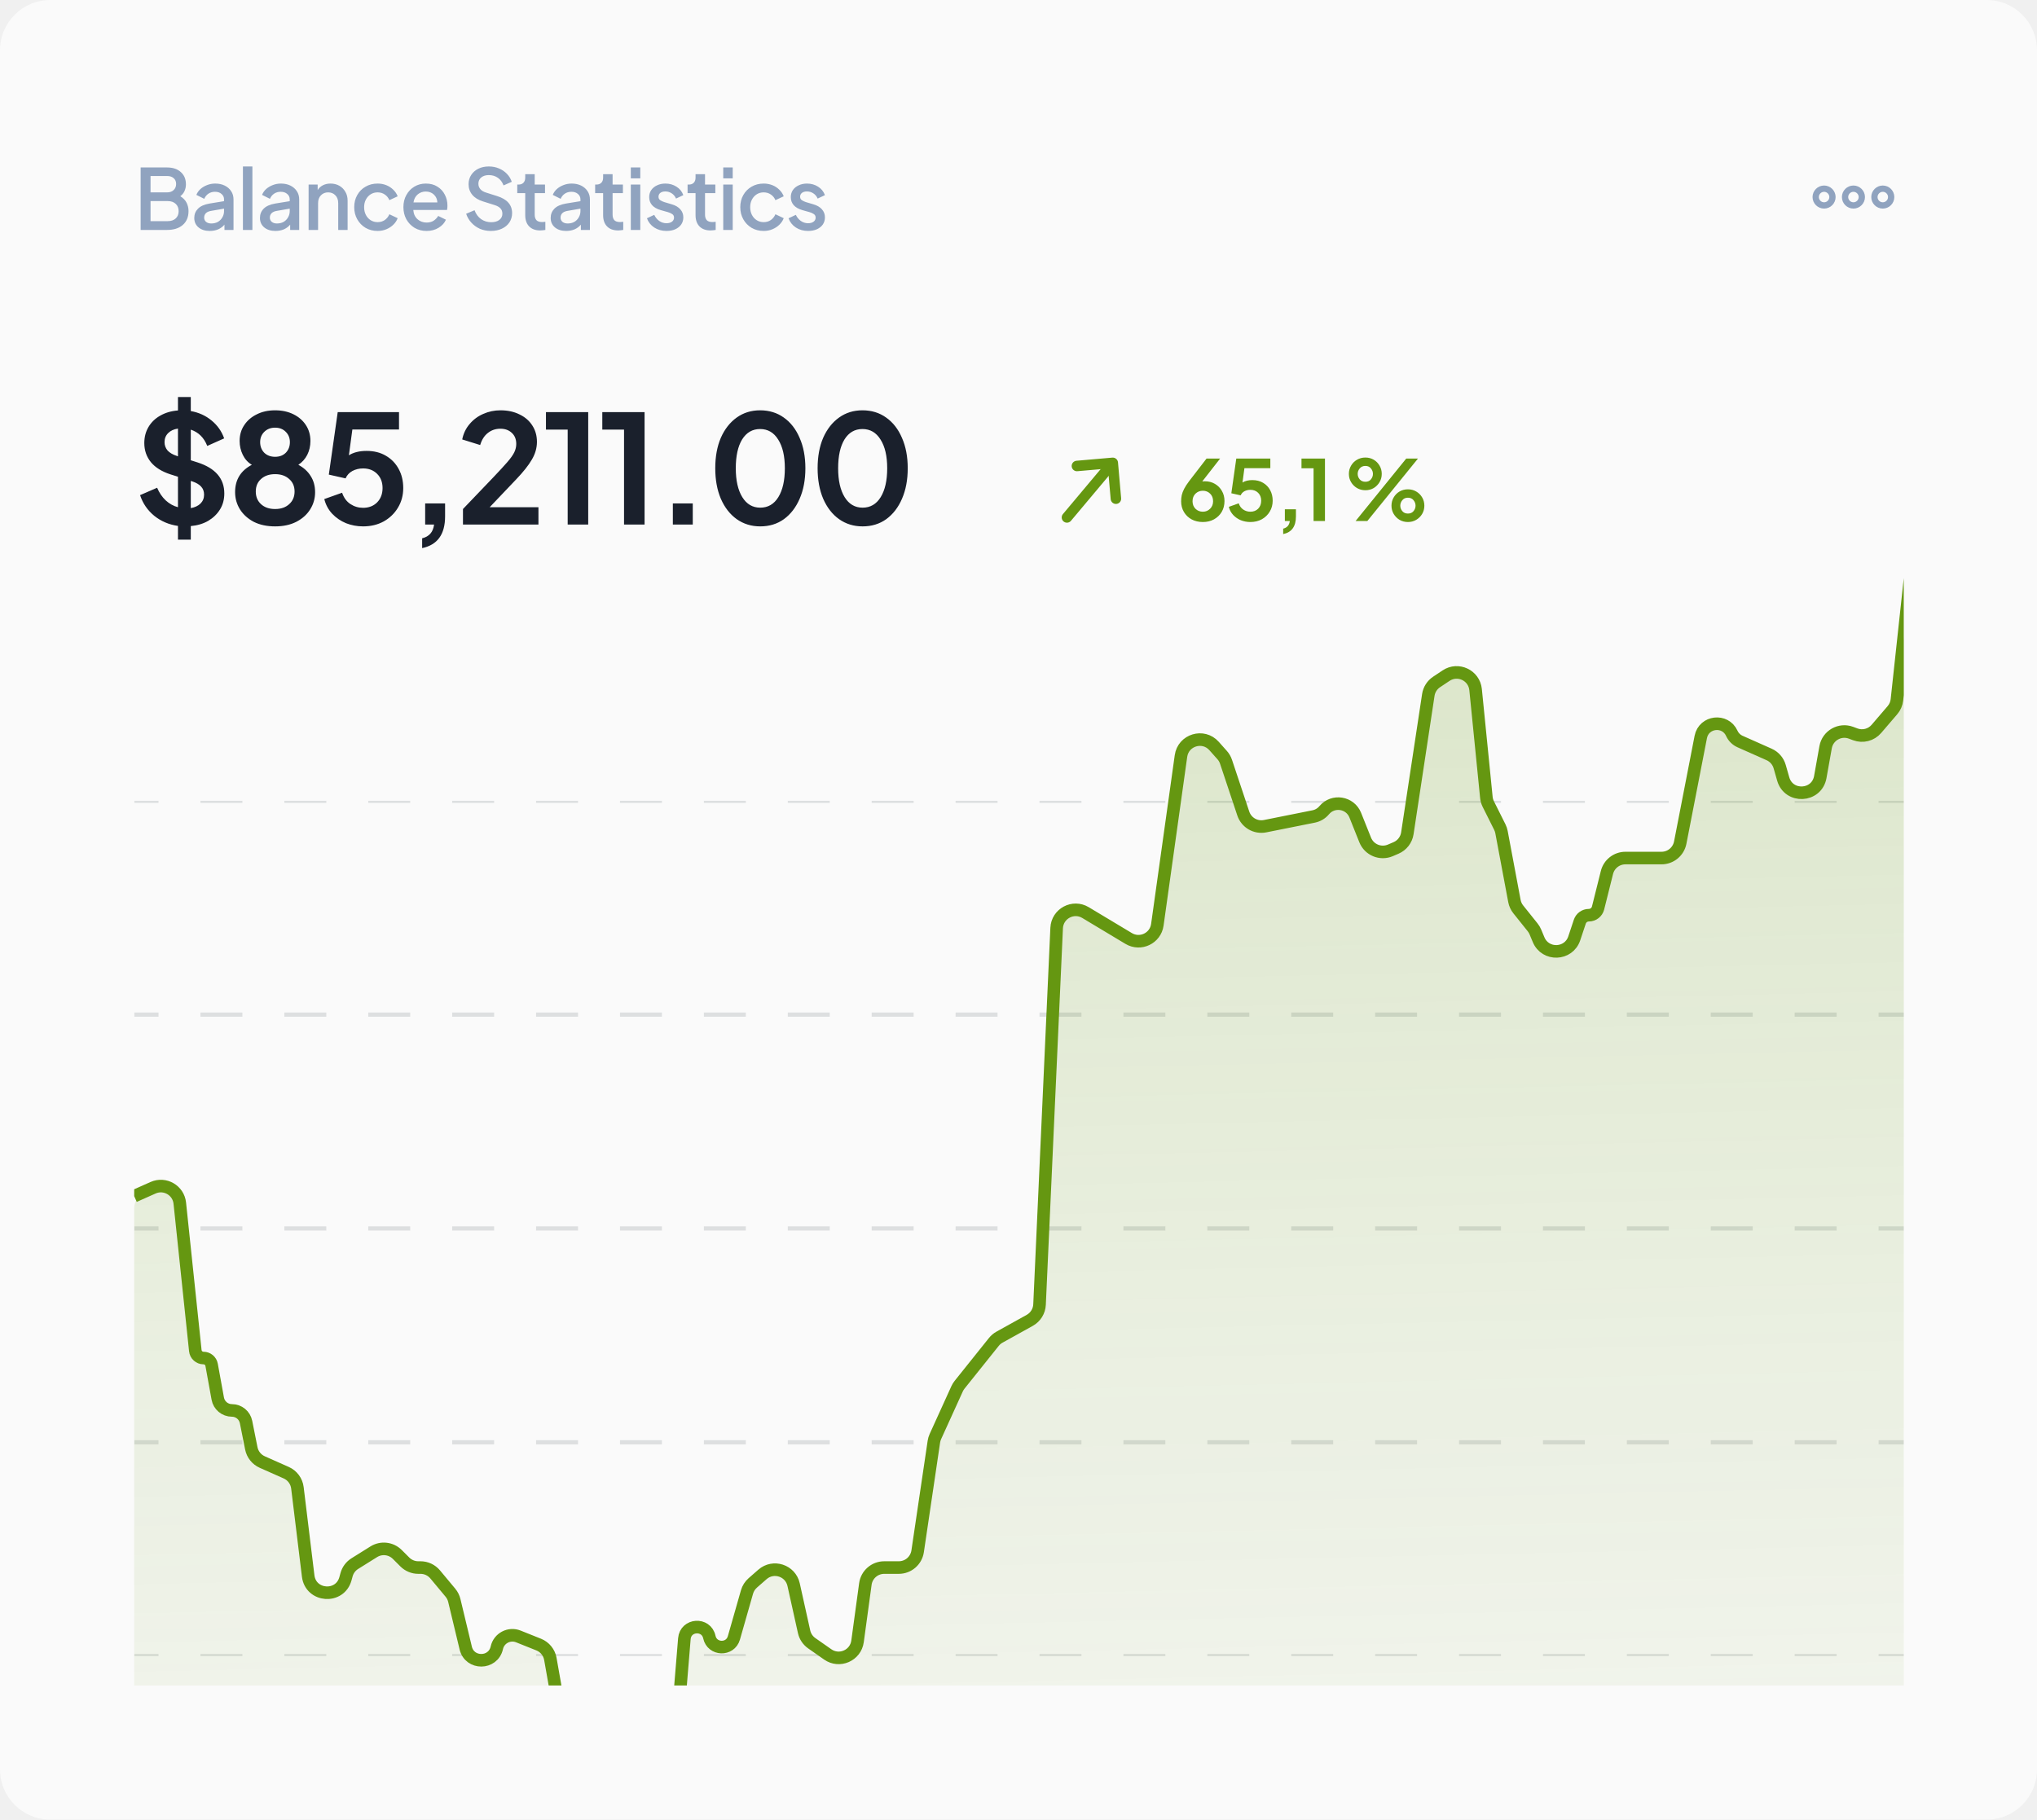
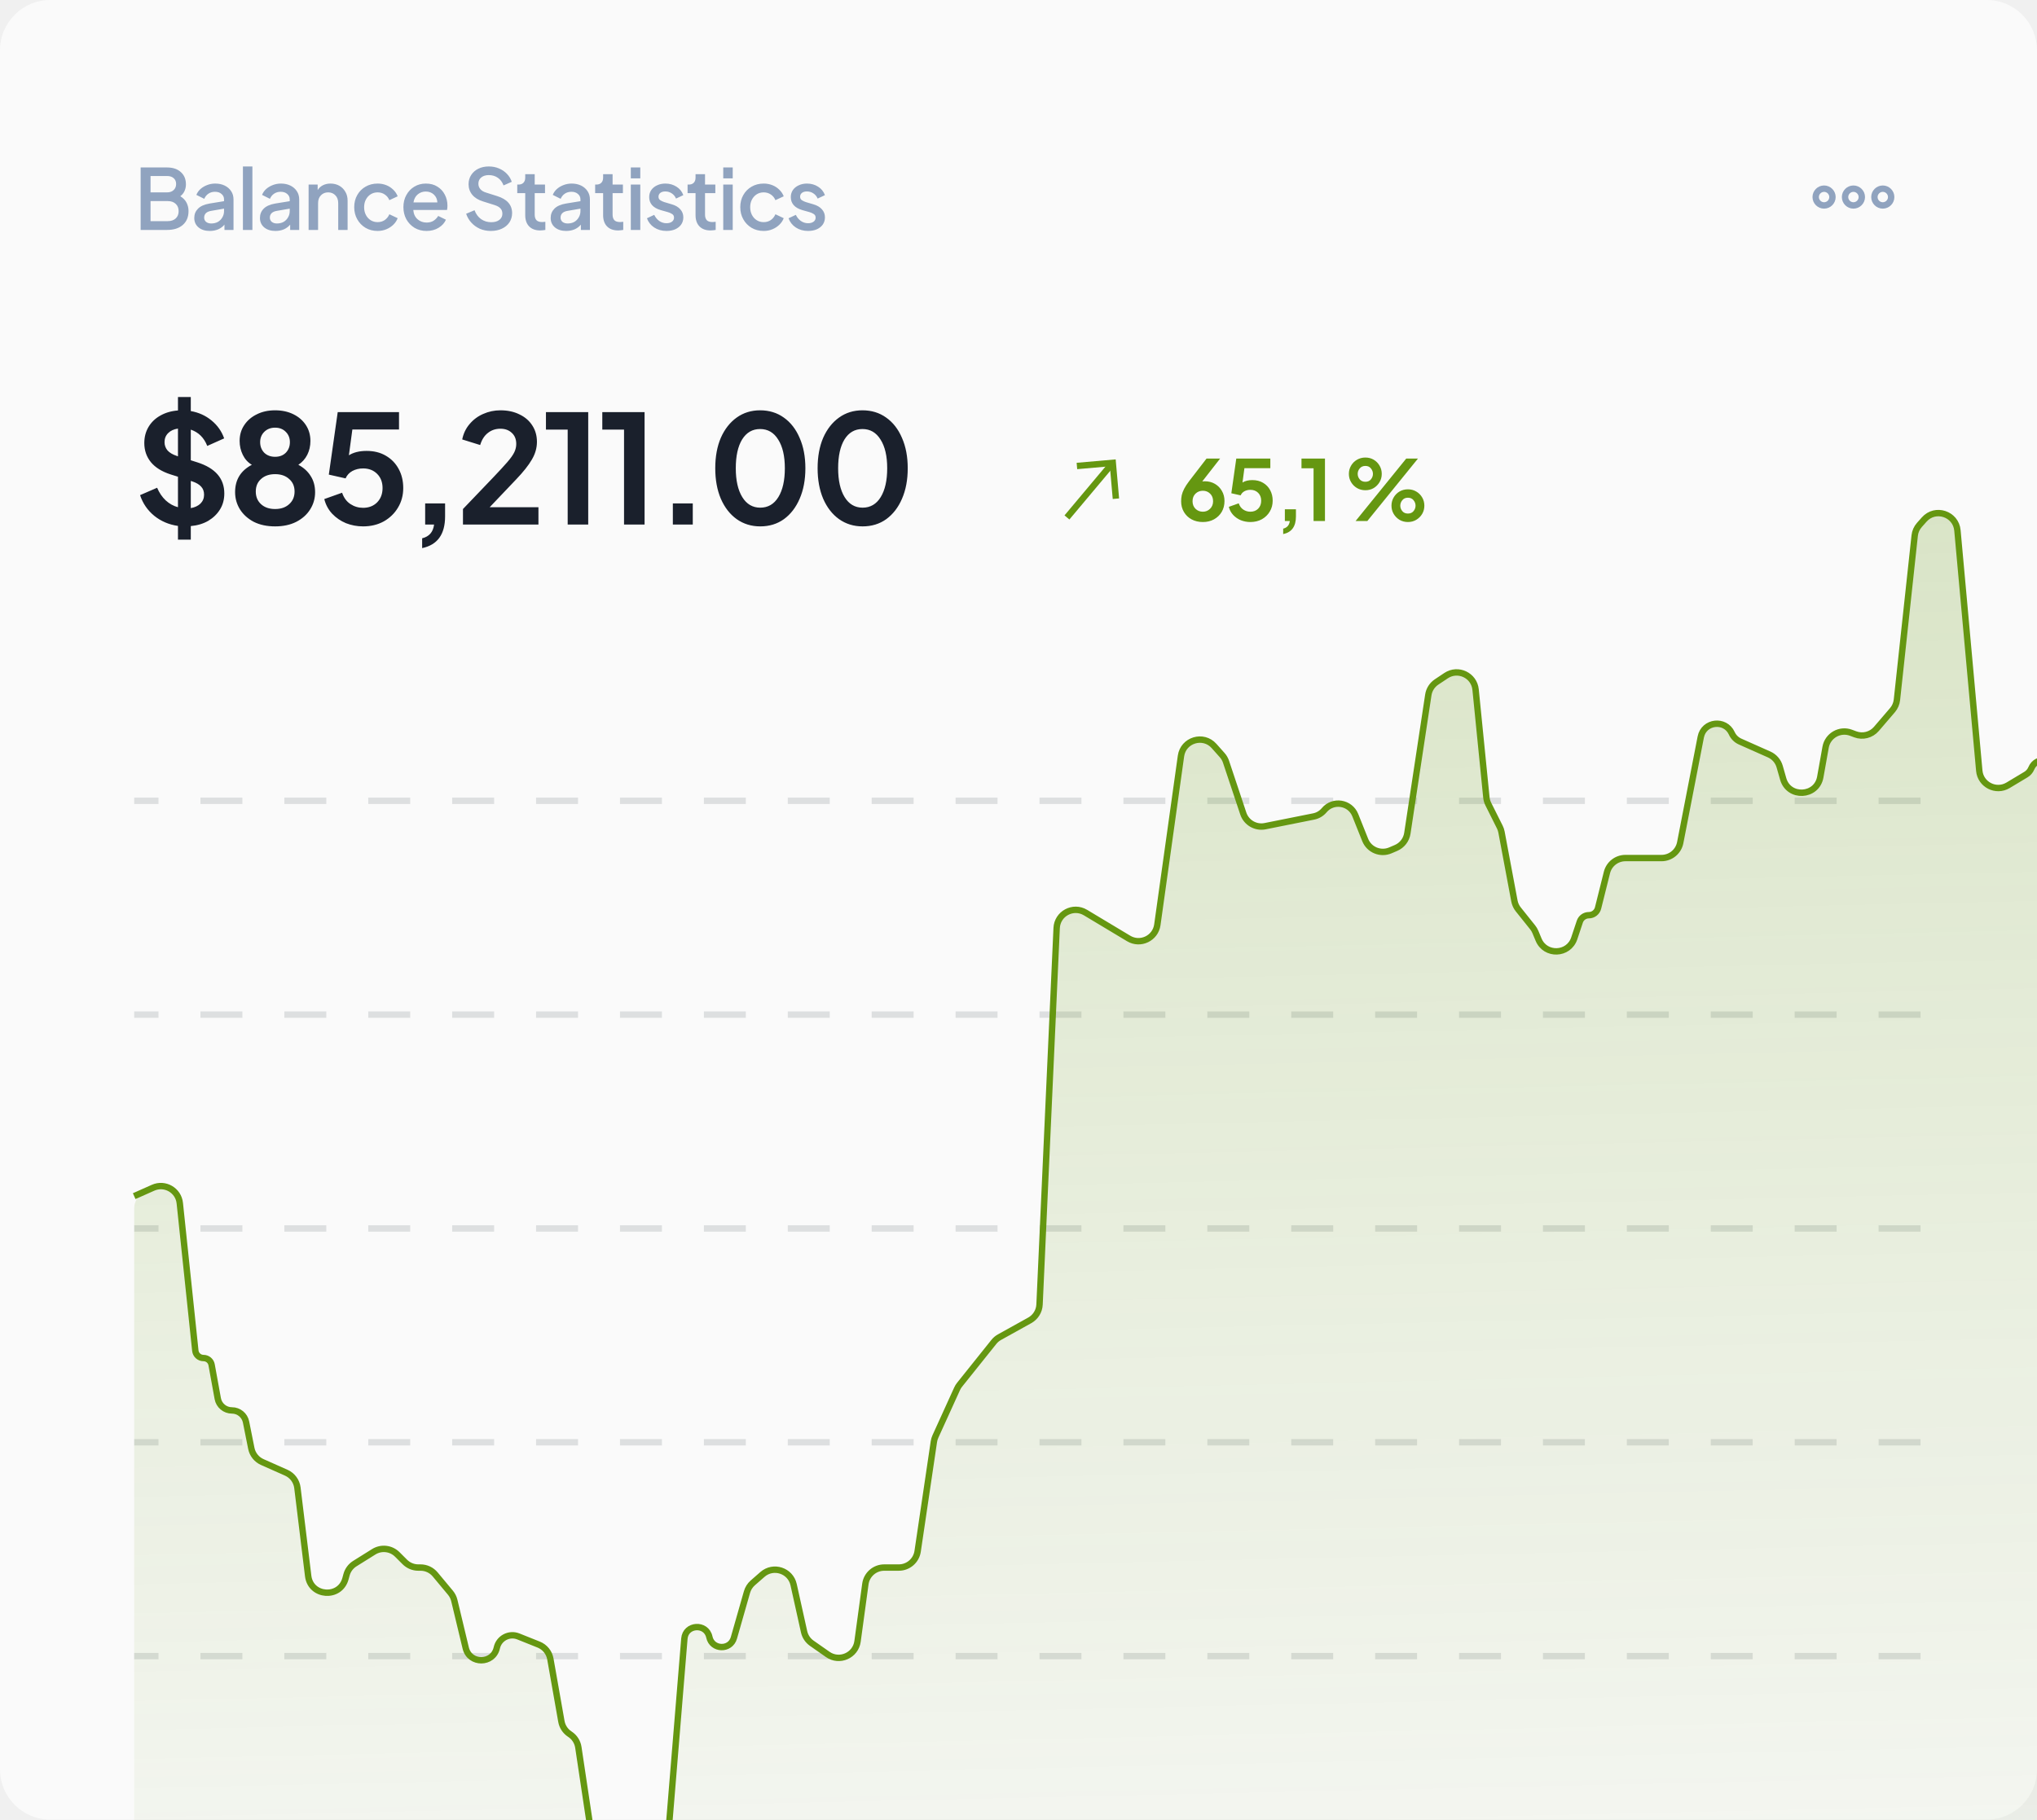
<svg xmlns="http://www.w3.org/2000/svg" width="319" height="285" viewBox="0 0 319 285" fill="none">
  <rect width="319" height="285" rx="7.88" fill="#FAFAFA" />
-   <g opacity="0.4" clip-path="url(#clip0_138_6116)">
-     <path d="M300.76 125.426H21.014" stroke="#B2B6B8" stroke-width="0.657" stroke-dasharray="6.57 6.57" />
-     <path d="M300.76 158.917H21.014" stroke="#B2B6B8" stroke-width="0.657" stroke-dasharray="6.57 6.57" />
-     <path d="M300.76 192.408H21.014" stroke="#B2B6B8" stroke-width="0.657" stroke-dasharray="6.57 6.57" />
-     <path d="M300.76 225.898H21.014" stroke="#B2B6B8" stroke-width="0.657" stroke-dasharray="6.57 6.57" />
-     <path d="M300.76 259.39H21.014" stroke="#B2B6B8" stroke-width="0.657" stroke-dasharray="6.57 6.57" />
+   <g opacity="0.4" clipPath="url(#clip0_138_6116)">
+     <path d="M300.76 125.426H21.014" stroke="#B2B6B8" strokeWidth="0.657" stroke-dasharray="6.57 6.57" />
+     <path d="M300.76 158.917H21.014" stroke="#B2B6B8" strokeWidth="0.657" stroke-dasharray="6.57 6.57" />
+     <path d="M300.76 192.408H21.014" stroke="#B2B6B8" strokeWidth="0.657" stroke-dasharray="6.57 6.57" />
+     <path d="M300.76 225.898H21.014" stroke="#B2B6B8" strokeWidth="0.657" stroke-dasharray="6.57 6.57" />
+     <path d="M300.76 259.39H21.014" stroke="#B2B6B8" strokeWidth="0.657" stroke-dasharray="6.57 6.57" />
  </g>
  <path d="M27.87 84.525H29.879V82.397C30.919 82.303 31.833 82.027 32.621 81.57C33.409 81.097 34.024 80.498 34.465 79.773C34.907 79.049 35.127 78.221 35.127 77.291C35.127 74.943 33.725 73.32 30.919 72.421L29.879 72.09V67.291C31.093 67.701 31.952 68.552 32.456 69.844L35.104 68.662C34.71 67.543 34.048 66.606 33.118 65.849C32.204 65.093 31.124 64.604 29.879 64.383V62.185H27.87V64.289C26.829 64.368 25.907 64.636 25.104 65.093C24.316 65.534 23.701 66.125 23.26 66.866C22.819 67.606 22.598 68.45 22.598 69.395C22.598 70.546 22.945 71.546 23.638 72.398C24.331 73.233 25.364 73.871 26.735 74.312L27.87 74.667V79.442C27.16 79.253 26.522 78.899 25.955 78.379C25.387 77.843 24.938 77.181 24.607 76.393L21.936 77.551C22.361 78.844 23.102 79.923 24.158 80.79C25.214 81.641 26.451 82.169 27.87 82.374V84.525ZM27.681 71.405C27.05 71.2 26.569 70.916 26.238 70.554C25.923 70.175 25.766 69.742 25.766 69.253C25.766 68.686 25.955 68.213 26.333 67.835C26.711 67.457 27.224 67.22 27.87 67.126V71.476L27.681 71.405ZM30.116 75.4C30.73 75.605 31.187 75.873 31.487 76.204C31.802 76.535 31.959 76.96 31.959 77.48C31.959 78.032 31.77 78.497 31.392 78.875C31.014 79.238 30.509 79.474 29.879 79.584V75.329L30.116 75.4ZM43.081 82.445C44.358 82.445 45.461 82.208 46.391 81.736C47.337 81.247 48.062 80.601 48.566 79.797C49.086 78.978 49.346 78.079 49.346 77.102C49.346 76.125 49.118 75.282 48.661 74.573C48.219 73.847 47.573 73.257 46.722 72.799C47.321 72.406 47.786 71.885 48.117 71.239C48.448 70.577 48.613 69.852 48.613 69.064C48.613 68.134 48.377 67.307 47.904 66.582C47.431 65.857 46.777 65.29 45.942 64.88C45.107 64.47 44.153 64.265 43.081 64.265C41.994 64.265 41.033 64.478 40.197 64.903C39.362 65.313 38.708 65.881 38.235 66.606C37.762 67.315 37.526 68.134 37.526 69.064C37.526 69.837 37.691 70.561 38.022 71.239C38.353 71.917 38.826 72.437 39.441 72.799C37.691 73.714 36.817 75.14 36.817 77.078C36.817 78.056 37.069 78.954 37.573 79.773C38.093 80.593 38.818 81.247 39.748 81.736C40.694 82.208 41.805 82.445 43.081 82.445ZM43.081 71.546C42.388 71.546 41.821 71.334 41.379 70.908C40.954 70.467 40.741 69.915 40.741 69.253C40.741 68.607 40.954 68.071 41.379 67.646C41.821 67.204 42.388 66.984 43.081 66.984C43.775 66.984 44.334 67.204 44.76 67.646C45.185 68.071 45.398 68.607 45.398 69.253C45.398 69.915 45.185 70.467 44.76 70.908C44.334 71.334 43.775 71.546 43.081 71.546ZM43.081 79.726C42.167 79.726 41.434 79.474 40.883 78.97C40.331 78.465 40.056 77.803 40.056 76.984C40.056 76.164 40.331 75.51 40.883 75.022C41.434 74.517 42.167 74.265 43.081 74.265C43.996 74.265 44.728 74.517 45.28 75.022C45.847 75.51 46.131 76.164 46.131 76.984C46.131 77.803 45.847 78.465 45.28 78.97C44.728 79.474 43.996 79.726 43.081 79.726ZM56.86 82.445C58.074 82.445 59.153 82.185 60.099 81.665C61.044 81.129 61.785 80.412 62.321 79.513C62.873 78.599 63.148 77.575 63.148 76.44C63.148 75.321 62.912 74.328 62.439 73.461C61.966 72.579 61.297 71.885 60.43 71.381C59.579 70.877 58.57 70.624 57.404 70.624C56.285 70.624 55.363 70.853 54.638 71.31L55.181 67.268H62.486V64.549H52.888L51.494 74.336L54.118 74.927C54.338 74.423 54.693 74.037 55.181 73.769C55.686 73.501 56.245 73.367 56.86 73.367C57.758 73.367 58.491 73.65 59.059 74.218C59.626 74.785 59.91 75.526 59.91 76.44C59.91 77.354 59.626 78.103 59.059 78.686C58.491 79.253 57.758 79.537 56.86 79.537C56.135 79.537 55.473 79.34 54.874 78.946C54.275 78.552 53.842 77.961 53.574 77.173L50.784 78.166C51.005 79.049 51.415 79.813 52.014 80.459C52.628 81.105 53.353 81.602 54.189 81.948C55.04 82.279 55.93 82.445 56.86 82.445ZM66.109 85.849C68.505 85.345 69.702 83.69 69.702 80.885V78.852H66.582V82.161H67.977C67.835 83.327 67.212 84.044 66.109 84.312V85.849ZM72.502 82.161H84.322V79.442H76.686L80.823 75.093C81.942 73.926 82.762 72.894 83.282 71.996C83.818 71.097 84.086 70.168 84.086 69.206C84.086 68.229 83.841 67.37 83.353 66.629C82.88 65.889 82.21 65.313 81.344 64.903C80.492 64.478 79.499 64.265 78.365 64.265C77.419 64.265 76.521 64.454 75.67 64.833C74.835 65.195 74.125 65.723 73.542 66.416C72.959 67.094 72.573 67.898 72.384 68.828L75.197 69.703C75.449 68.867 75.851 68.237 76.403 67.811C76.954 67.37 77.608 67.149 78.365 67.149C79.09 67.149 79.681 67.362 80.138 67.788C80.611 68.213 80.847 68.796 80.847 69.537C80.847 69.978 80.745 70.412 80.54 70.837C80.335 71.263 79.972 71.775 79.452 72.374C78.932 72.973 78.207 73.761 77.277 74.738L72.502 79.726V82.161ZM88.901 82.161H92.116V64.549H85.497V67.291H88.901V82.161ZM97.726 82.161H100.942V64.549H94.322V67.291H97.726V82.161ZM105.37 82.161H108.49V78.852H105.37V82.161ZM119.056 82.445C120.475 82.445 121.712 82.067 122.768 81.31C123.824 80.538 124.643 79.474 125.226 78.119C125.825 76.747 126.125 75.156 126.125 73.343C126.125 71.531 125.825 69.947 125.226 68.591C124.643 67.22 123.816 66.156 122.744 65.4C121.688 64.644 120.451 64.265 119.032 64.265C117.646 64.265 116.424 64.644 115.368 65.4C114.312 66.156 113.485 67.212 112.886 68.568C112.303 69.923 112.011 71.515 112.011 73.343C112.011 75.156 112.303 76.747 112.886 78.119C113.485 79.49 114.312 80.554 115.368 81.31C116.44 82.067 117.669 82.445 119.056 82.445ZM119.056 79.513C117.858 79.513 116.921 78.962 116.243 77.859C115.565 76.755 115.226 75.25 115.226 73.343C115.226 71.42 115.557 69.915 116.219 68.828C116.897 67.74 117.835 67.197 119.032 67.197C120.246 67.197 121.192 67.748 121.869 68.852C122.563 69.939 122.909 71.436 122.909 73.343C122.909 75.25 122.571 76.755 121.893 77.859C121.215 78.962 120.27 79.513 119.056 79.513ZM135.085 82.445C136.503 82.445 137.74 82.067 138.796 81.31C139.852 80.538 140.672 79.474 141.255 78.119C141.854 76.747 142.153 75.156 142.153 73.343C142.153 71.531 141.854 69.947 141.255 68.591C140.672 67.22 139.844 66.156 138.772 65.4C137.717 64.644 136.479 64.265 135.061 64.265C133.674 64.265 132.453 64.644 131.397 65.4C130.341 66.156 129.513 67.212 128.914 68.568C128.331 69.923 128.04 71.515 128.04 73.343C128.04 75.156 128.331 76.747 128.914 78.119C129.513 79.49 130.341 80.554 131.397 81.31C132.468 82.067 133.698 82.445 135.085 82.445ZM135.085 79.513C133.887 79.513 132.949 78.962 132.271 77.859C131.594 76.755 131.255 75.25 131.255 73.343C131.255 71.42 131.586 69.915 132.248 68.828C132.925 67.74 133.863 67.197 135.061 67.197C136.274 67.197 137.22 67.748 137.898 68.852C138.591 69.939 138.938 71.436 138.938 73.343C138.938 75.25 138.599 76.755 137.921 77.859C137.244 78.962 136.298 79.513 135.085 79.513Z" fill="#1A202C" />
-   <path d="M168.648 72.984L174.263 72.493L174.755 78.109" stroke="#659711" stroke-width="1.642" stroke-miterlimit="10" stroke-linecap="round" stroke-linejoin="round" />
-   <path d="M167.087 81.045L174.191 72.579" stroke="#659711" stroke-width="1.642" stroke-miterlimit="10" stroke-linecap="round" stroke-linejoin="round" />
+   <path d="M168.648 72.984L174.263 72.493L174.755 78.109" stroke="#659711" strokeWidth="1.642" strokeMiterlimit="10" strokeLinecap="round" strokeLinejoin="round" />
+   <path d="M167.087 81.045L174.191 72.579" stroke="#659711" strokeWidth="1.642" strokeMiterlimit="10" strokeLinecap="round" strokeLinejoin="round" />
  <path d="M188.371 81.762C189.028 81.762 189.61 81.622 190.118 81.342C190.634 81.053 191.037 80.663 191.326 80.173C191.615 79.674 191.759 79.109 191.759 78.479C191.759 77.883 191.624 77.354 191.352 76.889C191.09 76.425 190.726 76.058 190.262 75.786C189.798 75.515 189.268 75.379 188.673 75.379C188.533 75.379 188.402 75.388 188.279 75.405L191.076 71.82H188.949L186.217 75.366C185.884 75.804 185.626 76.202 185.442 76.561C185.258 76.92 185.131 77.257 185.061 77.573C185 77.888 184.969 78.203 184.969 78.518C184.969 79.14 185.114 79.696 185.403 80.186C185.692 80.676 186.09 81.062 186.598 81.342C187.114 81.622 187.705 81.762 188.371 81.762ZM188.371 80.147C187.916 80.147 187.53 79.993 187.215 79.687C186.909 79.38 186.755 78.987 186.755 78.505C186.755 78.015 186.909 77.621 187.215 77.323C187.53 77.016 187.916 76.863 188.371 76.863C188.826 76.863 189.207 77.016 189.514 77.323C189.82 77.621 189.973 78.015 189.973 78.505C189.973 78.987 189.816 79.38 189.5 79.687C189.194 79.993 188.817 80.147 188.371 80.147ZM195.812 81.762C196.486 81.762 197.086 81.618 197.611 81.329C198.137 81.031 198.548 80.633 198.846 80.133C199.152 79.626 199.305 79.057 199.305 78.426C199.305 77.805 199.174 77.253 198.911 76.771C198.649 76.281 198.277 75.896 197.795 75.616C197.322 75.335 196.762 75.195 196.114 75.195C195.492 75.195 194.98 75.322 194.577 75.576L194.879 73.33H198.938V71.82H193.605L192.831 77.257L194.288 77.586C194.411 77.305 194.608 77.091 194.879 76.942C195.16 76.793 195.47 76.719 195.812 76.719C196.311 76.719 196.718 76.876 197.033 77.192C197.349 77.507 197.506 77.918 197.506 78.426C197.506 78.934 197.349 79.35 197.033 79.674C196.718 79.989 196.311 80.147 195.812 80.147C195.409 80.147 195.041 80.037 194.709 79.818C194.376 79.599 194.135 79.271 193.986 78.833L192.437 79.385C192.559 79.875 192.787 80.3 193.12 80.659C193.461 81.018 193.864 81.294 194.328 81.486C194.801 81.67 195.295 81.762 195.812 81.762ZM200.95 83.653C202.281 83.373 202.947 82.454 202.947 80.895V79.766H201.213V81.605H201.988C201.909 82.252 201.563 82.651 200.95 82.8V83.653ZM205.708 81.605H207.494V71.82H203.817V73.343H205.708V81.605ZM213.825 76.784C214.307 76.784 214.74 76.671 215.126 76.443C215.511 76.207 215.817 75.896 216.045 75.51C216.273 75.125 216.386 74.696 216.386 74.223C216.386 73.751 216.273 73.322 216.045 72.936C215.817 72.542 215.511 72.231 215.126 72.004C214.74 71.776 214.307 71.662 213.825 71.662C213.344 71.662 212.906 71.776 212.512 72.004C212.118 72.231 211.807 72.542 211.58 72.936C211.352 73.322 211.238 73.751 211.238 74.223C211.238 74.696 211.352 75.125 211.58 75.51C211.807 75.896 212.118 76.207 212.512 76.443C212.906 76.671 213.344 76.784 213.825 76.784ZM212.289 81.605H214.128L222.06 71.82H220.222L212.289 81.605ZM213.825 75.458C213.449 75.458 213.151 75.331 212.932 75.077C212.722 74.823 212.617 74.539 212.617 74.223C212.617 73.908 212.722 73.624 212.932 73.37C213.151 73.107 213.449 72.976 213.825 72.976C214.202 72.976 214.491 73.107 214.692 73.37C214.902 73.624 215.007 73.908 215.007 74.223C215.007 74.539 214.902 74.823 214.692 75.077C214.491 75.331 214.202 75.458 213.825 75.458ZM220.484 81.762C220.966 81.762 221.399 81.648 221.784 81.421C222.178 81.184 222.489 80.873 222.717 80.488C222.945 80.103 223.058 79.674 223.058 79.201C223.058 78.728 222.945 78.299 222.717 77.914C222.489 77.52 222.178 77.209 221.784 76.981C221.399 76.754 220.966 76.64 220.484 76.64C220.003 76.64 219.565 76.754 219.171 76.981C218.786 77.209 218.479 77.52 218.251 77.914C218.024 78.299 217.91 78.728 217.91 79.201C217.91 79.674 218.024 80.103 218.251 80.488C218.479 80.873 218.786 81.184 219.171 81.421C219.565 81.648 220.003 81.762 220.484 81.762ZM220.484 80.436C220.108 80.436 219.814 80.309 219.604 80.055C219.394 79.801 219.289 79.516 219.289 79.201C219.289 78.886 219.394 78.601 219.604 78.347C219.814 78.085 220.108 77.953 220.484 77.953C220.861 77.953 221.154 78.085 221.364 78.347C221.574 78.601 221.679 78.886 221.679 79.201C221.679 79.516 221.574 79.801 221.364 80.055C221.154 80.309 220.861 80.436 220.484 80.436Z" fill="#659711" />
-   <path d="M285.657 29.55C284.934 29.55 284.343 30.141 284.343 30.864C284.343 31.586 284.934 32.177 285.657 32.177C286.379 32.177 286.97 31.586 286.97 30.864C286.97 30.141 286.379 29.55 285.657 29.55Z" stroke="#90A3BF" stroke-width="0.985" />
-   <path d="M294.85 29.55C294.128 29.55 293.537 30.141 293.537 30.864C293.537 31.586 294.128 32.177 294.85 32.177C295.573 32.177 296.164 31.586 296.164 30.864C296.164 30.141 295.573 29.55 294.85 29.55Z" stroke="#90A3BF" stroke-width="0.985" />
-   <path d="M290.254 29.55C289.531 29.55 288.94 30.141 288.94 30.864C288.94 31.586 289.531 32.177 290.254 32.177C290.976 32.177 291.567 31.586 291.567 30.864C291.567 30.141 290.976 29.55 290.254 29.55Z" stroke="#90A3BF" stroke-width="0.985" />
+   <path d="M285.657 29.55C284.934 29.55 284.343 30.141 284.343 30.864C284.343 31.586 284.934 32.177 285.657 32.177C286.379 32.177 286.97 31.586 286.97 30.864C286.97 30.141 286.379 29.55 285.657 29.55Z" stroke="#90A3BF" strokeWidth="0.985" />
+   <path d="M294.85 29.55C294.128 29.55 293.537 30.141 293.537 30.864C293.537 31.586 294.128 32.177 294.85 32.177C295.573 32.177 296.164 31.586 296.164 30.864C296.164 30.141 295.573 29.55 294.85 29.55Z" stroke="#90A3BF" strokeWidth="0.985" />
+   <path d="M290.254 29.55C289.531 29.55 288.94 30.141 288.94 30.864C288.94 31.586 289.531 32.177 290.254 32.177C290.976 32.177 291.567 31.586 291.567 30.864C291.567 30.141 290.976 29.55 290.254 29.55Z" stroke="#90A3BF" strokeWidth="0.985" />
  <path d="M22.025 36.014H26.162C27.204 36.014 28.023 35.755 28.618 35.239C29.222 34.713 29.524 33.987 29.524 33.059C29.524 32.594 29.424 32.161 29.222 31.758C29.021 31.356 28.693 31.014 28.237 30.734C28.535 30.506 28.754 30.235 28.894 29.92C29.043 29.596 29.117 29.25 29.117 28.882C29.117 28.068 28.85 27.424 28.316 26.951C27.791 26.47 27.069 26.229 26.149 26.229H22.025V36.014ZM23.575 30.13V27.569H26.189C26.609 27.569 26.946 27.683 27.2 27.91C27.454 28.129 27.581 28.431 27.581 28.816C27.581 29.202 27.454 29.517 27.2 29.762C26.946 30.007 26.609 30.13 26.189 30.13H23.575ZM23.575 34.635V31.496H26.28C26.797 31.496 27.209 31.64 27.515 31.929C27.822 32.209 27.975 32.59 27.975 33.072C27.975 33.553 27.822 33.934 27.515 34.214C27.209 34.495 26.797 34.635 26.28 34.635H23.575ZM32.839 36.171C33.33 36.171 33.772 36.088 34.166 35.922C34.56 35.747 34.888 35.502 35.151 35.186V36.014H36.569V31.233C36.569 30.743 36.447 30.314 36.201 29.946C35.956 29.569 35.619 29.276 35.19 29.066C34.761 28.856 34.266 28.751 33.706 28.751C33.26 28.751 32.835 28.83 32.432 28.987C32.038 29.136 31.692 29.342 31.395 29.605C31.106 29.867 30.891 30.174 30.751 30.524L31.985 31.141C32.126 30.808 32.34 30.541 32.629 30.34C32.927 30.139 33.273 30.038 33.667 30.038C34.096 30.038 34.437 30.152 34.691 30.379C34.954 30.598 35.085 30.883 35.085 31.233V31.509L32.826 31.877C32.003 32.017 31.395 32.288 31 32.691C30.615 33.085 30.423 33.566 30.423 34.136C30.423 34.748 30.646 35.243 31.092 35.62C31.539 35.987 32.121 36.171 32.839 36.171ZM31.972 34.083C31.972 33.803 32.064 33.571 32.248 33.387C32.432 33.203 32.721 33.081 33.115 33.019L35.085 32.678V33.059C35.085 33.418 34.998 33.746 34.822 34.044C34.656 34.341 34.424 34.578 34.126 34.753C33.829 34.919 33.478 35.002 33.076 35.002C32.752 35.002 32.485 34.919 32.275 34.753C32.073 34.578 31.972 34.355 31.972 34.083ZM38.042 36.014H39.526V26.072H38.042V36.014ZM43.126 36.171C43.616 36.171 44.059 36.088 44.453 35.922C44.846 35.747 45.175 35.502 45.438 35.186V36.014H46.856V31.233C46.856 30.743 46.733 30.314 46.488 29.946C46.243 29.569 45.906 29.276 45.477 29.066C45.048 28.856 44.553 28.751 43.993 28.751C43.546 28.751 43.122 28.83 42.719 28.987C42.325 29.136 41.979 29.342 41.681 29.605C41.392 29.867 41.178 30.174 41.038 30.524L42.272 31.141C42.412 30.808 42.627 30.541 42.916 30.34C43.214 30.139 43.559 30.038 43.953 30.038C44.383 30.038 44.724 30.152 44.978 30.379C45.241 30.598 45.372 30.883 45.372 31.233V31.509L43.113 31.877C42.29 32.017 41.681 32.288 41.287 32.691C40.902 33.085 40.709 33.566 40.709 34.136C40.709 34.748 40.933 35.243 41.379 35.62C41.826 35.987 42.408 36.171 43.126 36.171ZM42.259 34.083C42.259 33.803 42.351 33.571 42.535 33.387C42.719 33.203 43.008 33.081 43.402 33.019L45.372 32.678V33.059C45.372 33.418 45.284 33.746 45.109 34.044C44.943 34.341 44.711 34.578 44.413 34.753C44.115 34.919 43.765 35.002 43.362 35.002C43.038 35.002 42.771 34.919 42.561 34.753C42.36 34.578 42.259 34.355 42.259 34.083ZM48.329 36.014H49.813V31.824C49.813 31.299 49.962 30.887 50.259 30.59C50.557 30.283 50.933 30.13 51.389 30.13C51.853 30.13 52.229 30.283 52.518 30.59C52.816 30.887 52.965 31.299 52.965 31.824V36.014H54.436V31.417C54.436 30.892 54.318 30.432 54.081 30.038C53.853 29.635 53.538 29.32 53.136 29.092C52.733 28.865 52.273 28.751 51.757 28.751C51.319 28.751 50.925 28.838 50.575 29.013C50.224 29.189 49.948 29.442 49.747 29.775V28.908H48.329V36.014ZM59.137 36.171C59.627 36.171 60.082 36.084 60.503 35.909C60.923 35.733 61.286 35.497 61.593 35.199C61.908 34.893 62.136 34.551 62.276 34.175L60.975 33.558C60.818 33.934 60.577 34.236 60.253 34.464C59.938 34.683 59.566 34.792 59.137 34.792C58.734 34.792 58.371 34.692 58.047 34.49C57.731 34.289 57.482 34.013 57.298 33.663C57.114 33.304 57.022 32.901 57.022 32.455C57.022 31.999 57.114 31.601 57.298 31.259C57.482 30.909 57.731 30.633 58.047 30.432C58.371 30.23 58.734 30.13 59.137 30.13C59.566 30.13 59.942 30.244 60.266 30.471C60.59 30.69 60.827 30.983 60.975 31.351L62.276 30.747C62.127 30.353 61.895 30.007 61.58 29.709C61.273 29.403 60.91 29.167 60.489 29C60.069 28.834 59.618 28.751 59.137 28.751C58.428 28.751 57.797 28.913 57.245 29.237C56.694 29.552 56.261 29.99 55.945 30.55C55.63 31.102 55.472 31.732 55.472 32.441C55.472 33.151 55.63 33.785 55.945 34.346C56.261 34.906 56.694 35.353 57.245 35.685C57.797 36.009 58.428 36.171 59.137 36.171ZM66.799 36.171C67.526 36.171 68.157 36.005 68.691 35.672C69.234 35.34 69.615 34.919 69.833 34.411L68.625 33.82C68.45 34.118 68.209 34.368 67.903 34.569C67.605 34.762 67.242 34.858 66.813 34.858C66.252 34.858 65.775 34.683 65.381 34.333C64.987 33.974 64.768 33.492 64.724 32.888H70.004C70.03 32.783 70.048 32.669 70.057 32.546C70.065 32.424 70.07 32.306 70.07 32.192C70.07 31.579 69.934 31.014 69.663 30.497C69.4 29.972 69.015 29.552 68.507 29.237C68.008 28.913 67.399 28.751 66.681 28.751C66.016 28.751 65.416 28.913 64.882 29.237C64.357 29.552 63.941 29.99 63.634 30.55C63.328 31.102 63.175 31.732 63.175 32.441C63.175 33.142 63.328 33.777 63.634 34.346C63.95 34.906 64.379 35.353 64.921 35.685C65.464 36.009 66.09 36.171 66.799 36.171ZM66.681 29.998C67.18 29.998 67.601 30.156 67.942 30.471C68.284 30.787 68.468 31.198 68.494 31.706H64.751C64.838 31.163 65.061 30.743 65.421 30.445C65.779 30.147 66.2 29.998 66.681 29.998ZM76.861 36.171C77.518 36.171 78.096 36.053 78.595 35.817C79.103 35.58 79.496 35.252 79.777 34.832C80.057 34.403 80.197 33.917 80.197 33.374C80.197 32.087 79.413 31.198 77.846 30.708L76.139 30.169C75.727 30.047 75.421 29.863 75.219 29.618C75.018 29.372 74.917 29.092 74.917 28.777C74.917 28.366 75.066 28.037 75.364 27.792C75.67 27.547 76.064 27.424 76.546 27.424C77.089 27.424 77.561 27.564 77.964 27.845C78.367 28.125 78.665 28.523 78.857 29.04L80.144 28.475C79.987 28.002 79.733 27.586 79.383 27.227C79.041 26.868 78.63 26.588 78.148 26.387C77.667 26.177 77.132 26.072 76.546 26.072C75.933 26.072 75.386 26.19 74.904 26.426C74.431 26.663 74.059 26.991 73.788 27.411C73.516 27.823 73.381 28.304 73.381 28.856C73.381 29.486 73.573 30.038 73.959 30.511C74.344 30.975 74.904 31.321 75.64 31.548L77.478 32.126C77.864 32.249 78.157 32.415 78.358 32.625C78.568 32.835 78.674 33.12 78.674 33.479C78.674 33.882 78.511 34.206 78.188 34.451C77.872 34.687 77.452 34.805 76.927 34.805C76.331 34.805 75.802 34.643 75.338 34.319C74.882 33.995 74.541 33.531 74.313 32.927L73 33.479C73.175 34.004 73.446 34.468 73.814 34.871C74.182 35.274 74.624 35.593 75.141 35.83C75.666 36.057 76.239 36.171 76.861 36.171ZM84.603 36.093C84.725 36.093 84.861 36.084 85.01 36.066C85.159 36.049 85.29 36.031 85.404 36.014V34.74C85.238 34.766 85.076 34.779 84.918 34.779C84.489 34.779 84.183 34.678 83.999 34.477C83.823 34.267 83.736 33.982 83.736 33.623V30.248H85.351V28.908H83.736V27.28H82.252V27.831C82.252 28.164 82.16 28.427 81.976 28.619C81.792 28.812 81.534 28.908 81.201 28.908H81.004V30.248H82.252V33.689C82.252 34.451 82.458 35.042 82.869 35.462C83.281 35.882 83.859 36.093 84.603 36.093ZM88.653 36.171C89.143 36.171 89.586 36.088 89.98 35.922C90.374 35.747 90.702 35.502 90.965 35.186V36.014H92.383V31.233C92.383 30.743 92.26 30.314 92.015 29.946C91.77 29.569 91.433 29.276 91.004 29.066C90.575 28.856 90.08 28.751 89.52 28.751C89.073 28.751 88.649 28.83 88.246 28.987C87.852 29.136 87.506 29.342 87.208 29.605C86.919 29.867 86.705 30.174 86.565 30.524L87.799 31.141C87.939 30.808 88.154 30.541 88.443 30.34C88.741 30.139 89.087 30.038 89.481 30.038C89.909 30.038 90.251 30.152 90.505 30.379C90.768 30.598 90.899 30.883 90.899 31.233V31.509L88.64 31.877C87.817 32.017 87.208 32.288 86.814 32.691C86.429 33.085 86.237 33.566 86.237 34.136C86.237 34.748 86.46 35.243 86.906 35.62C87.353 35.987 87.935 36.171 88.653 36.171ZM87.786 34.083C87.786 33.803 87.878 33.571 88.062 33.387C88.246 33.203 88.535 33.081 88.929 33.019L90.899 32.678V33.059C90.899 33.418 90.811 33.746 90.636 34.044C90.47 34.341 90.238 34.578 89.94 34.753C89.642 34.919 89.292 35.002 88.889 35.002C88.566 35.002 88.299 34.919 88.088 34.753C87.887 34.578 87.786 34.355 87.786 34.083ZM96.801 36.093C96.923 36.093 97.059 36.084 97.208 36.066C97.357 36.049 97.488 36.031 97.602 36.014V34.74C97.436 34.766 97.273 34.779 97.116 34.779C96.687 34.779 96.38 34.678 96.197 34.477C96.021 34.267 95.934 33.982 95.934 33.623V30.248H97.549V28.908H95.934V27.28H94.45V27.831C94.45 28.164 94.358 28.427 94.174 28.619C93.99 28.812 93.732 28.908 93.399 28.908H93.202V30.248H94.45V33.689C94.45 34.451 94.656 35.042 95.067 35.462C95.478 35.882 96.056 36.093 96.801 36.093ZM98.787 27.936H100.272V26.229H98.787V27.936ZM98.787 36.014H100.272V28.908H98.787V36.014ZM104.371 36.171C104.896 36.171 105.356 36.084 105.75 35.909C106.153 35.725 106.463 35.475 106.682 35.16C106.901 34.836 107.011 34.464 107.011 34.044C107.011 33.553 106.853 33.133 106.538 32.783C106.223 32.424 105.772 32.161 105.185 31.995L104.029 31.653C103.81 31.583 103.605 31.487 103.412 31.364C103.219 31.242 103.123 31.058 103.123 30.813C103.123 30.559 103.219 30.358 103.412 30.209C103.605 30.06 103.863 29.985 104.187 29.985C104.563 29.985 104.9 30.086 105.198 30.287C105.505 30.489 105.728 30.76 105.868 31.102L107.011 30.563C106.8 29.994 106.442 29.552 105.934 29.237C105.426 28.913 104.848 28.751 104.2 28.751C103.718 28.751 103.285 28.843 102.9 29.027C102.515 29.202 102.212 29.447 101.994 29.762C101.775 30.077 101.665 30.449 101.665 30.878C101.665 31.36 101.814 31.776 102.112 32.126C102.418 32.476 102.878 32.739 103.491 32.914L104.607 33.229C104.835 33.291 105.049 33.387 105.251 33.518C105.452 33.641 105.553 33.829 105.553 34.083C105.553 34.355 105.443 34.569 105.224 34.727C105.006 34.884 104.721 34.963 104.371 34.963C103.959 34.963 103.583 34.845 103.241 34.608C102.909 34.372 102.646 34.052 102.453 33.65L101.311 34.188C101.53 34.792 101.91 35.274 102.453 35.633C103.005 35.992 103.644 36.171 104.371 36.171ZM111.275 36.093C111.398 36.093 111.534 36.084 111.683 36.066C111.831 36.049 111.963 36.031 112.077 36.014V34.74C111.91 34.766 111.748 34.779 111.591 34.779C111.162 34.779 110.855 34.678 110.671 34.477C110.496 34.267 110.409 33.982 110.409 33.623V30.248H112.024V28.908H110.409V27.28H108.924V27.831C108.924 28.164 108.833 28.427 108.649 28.619C108.465 28.812 108.206 28.908 107.874 28.908H107.677V30.248H108.924V33.689C108.924 34.451 109.13 35.042 109.542 35.462C109.953 35.882 110.531 36.093 111.275 36.093ZM113.262 27.936H114.746V26.229H113.262V27.936ZM113.262 36.014H114.746V28.908H113.262V36.014ZM119.594 36.171C120.084 36.171 120.54 36.084 120.96 35.909C121.38 35.733 121.744 35.497 122.05 35.199C122.365 34.893 122.593 34.551 122.733 34.175L121.433 33.558C121.275 33.934 121.034 34.236 120.71 34.464C120.395 34.683 120.023 34.792 119.594 34.792C119.191 34.792 118.828 34.692 118.504 34.49C118.189 34.289 117.939 34.013 117.755 33.663C117.572 33.304 117.48 32.901 117.48 32.455C117.48 31.999 117.572 31.601 117.755 31.259C117.939 30.909 118.189 30.633 118.504 30.432C118.828 30.23 119.191 30.13 119.594 30.13C120.023 30.13 120.4 30.244 120.724 30.471C121.048 30.69 121.284 30.983 121.433 31.351L122.733 30.747C122.584 30.353 122.352 30.007 122.037 29.709C121.731 29.403 121.367 29.167 120.947 29C120.527 28.834 120.076 28.751 119.594 28.751C118.885 28.751 118.254 28.913 117.703 29.237C117.151 29.552 116.718 29.99 116.403 30.55C116.087 31.102 115.93 31.732 115.93 32.441C115.93 33.151 116.087 33.785 116.403 34.346C116.718 34.906 117.151 35.353 117.703 35.685C118.254 36.009 118.885 36.171 119.594 36.171ZM126.548 36.171C127.073 36.171 127.533 36.084 127.927 35.909C128.329 35.725 128.64 35.475 128.859 35.16C129.078 34.836 129.188 34.464 129.188 34.044C129.188 33.553 129.03 33.133 128.715 32.783C128.399 32.424 127.949 32.161 127.362 31.995L126.206 31.653C125.987 31.583 125.782 31.487 125.589 31.364C125.396 31.242 125.3 31.058 125.3 30.813C125.3 30.559 125.396 30.358 125.589 30.209C125.782 30.06 126.04 29.985 126.364 29.985C126.74 29.985 127.077 30.086 127.375 30.287C127.682 30.489 127.905 30.76 128.045 31.102L129.188 30.563C128.977 29.994 128.618 29.552 128.111 29.237C127.603 28.913 127.025 28.751 126.377 28.751C125.895 28.751 125.462 28.843 125.077 29.027C124.691 29.202 124.389 29.447 124.17 29.762C123.952 30.077 123.842 30.449 123.842 30.878C123.842 31.36 123.991 31.776 124.289 32.126C124.595 32.476 125.055 32.739 125.668 32.914L126.784 33.229C127.012 33.291 127.226 33.387 127.428 33.518C127.629 33.641 127.73 33.829 127.73 34.083C127.73 34.355 127.62 34.569 127.401 34.727C127.182 34.884 126.898 34.963 126.548 34.963C126.136 34.963 125.76 34.845 125.418 34.608C125.085 34.372 124.823 34.052 124.63 33.65L123.488 34.188C123.706 34.792 124.087 35.274 124.63 35.633C125.182 35.992 125.821 36.171 126.548 36.171Z" fill="#90A3BF" />
-   <g clip-path="url(#clip1_138_6116)">
+   <g clipPath="url(#clip1_138_6116)">
    <path d="M23.977 186.029L22.786 186.558C21.708 187.037 21.014 188.106 21.014 189.285V317.118C21.014 318.765 22.35 320.101 23.997 320.101H417.788C419.436 320.101 420.771 318.765 420.771 317.118V173.784C420.771 173.383 420.685 172.986 420.519 172.621C419.403 170.166 415.804 170.541 415.219 173.174L414.306 177.284C413.707 179.982 410.077 180.484 408.767 178.051L408.191 176.982C407.671 176.015 406.662 175.413 405.565 175.413H399.268C397.884 175.413 396.681 174.46 396.364 173.113L394.224 164.018C394.032 163.2 393.503 162.501 392.769 162.093L389.316 160.175C388.087 159.492 386.548 159.761 385.622 160.819L385.418 161.053C383.9 162.788 381.071 162.219 380.342 160.032L377.612 151.84C377.547 151.645 377.502 151.444 377.478 151.239L375.396 133.188C375.318 132.519 375.017 131.896 374.542 131.42L372.29 129.169C370.65 127.529 367.849 128.305 367.286 130.555L366.475 133.8C366.066 135.434 364.074 136.058 362.807 134.949C361.448 133.76 359.312 134.573 359.088 136.364L355.629 164.04C355.219 167.318 350.576 167.599 349.774 164.394L348.427 159.005C348.066 156.026 343.716 156.116 343.478 159.107L342.768 168.03C342.481 171.643 337.211 171.713 336.828 168.109L336.631 166.263C336.544 165.439 336.118 164.689 335.455 164.192L333.511 162.734L331.754 161.27C330.542 160.26 328.691 160.935 328.414 162.488C327.985 164.891 324.471 164.677 324.337 162.239L322.072 121.022C321.952 118.833 318.953 118.319 318.11 120.342C317.94 120.749 317.645 121.091 317.267 121.317L314.466 122.998C312.58 124.129 310.159 122.9 309.96 120.71L306.539 83.08C306.303 80.479 303.074 79.416 301.339 81.368L300.583 82.219C300.171 82.682 299.913 83.263 299.847 83.88L297.065 109.608C297 110.206 296.756 110.771 296.364 111.229L293.849 114.163C293.034 115.114 291.71 115.455 290.537 115.015L289.879 114.768C288.134 114.114 286.222 115.202 285.895 117.037L285.061 121.708C284.505 124.82 280.124 125.043 279.255 122.003L278.703 120.071C278.461 119.222 277.854 118.523 277.047 118.165L272.499 116.144C271.925 115.888 271.464 115.432 271.204 114.859C270.17 112.583 266.822 112.977 266.345 115.432L263.128 131.979C262.855 133.381 261.627 134.393 260.199 134.393H254.546C253.177 134.393 251.984 135.325 251.652 136.653L250.262 142.214C250.096 142.877 249.5 143.343 248.816 143.343C248.175 143.343 247.605 143.753 247.402 144.362L246.532 146.971C245.66 149.588 242.009 149.721 240.948 147.175L240.445 145.968C240.338 145.711 240.195 145.47 240.021 145.252L237.766 142.433C237.46 142.051 237.253 141.6 237.163 141.119L235.14 130.329C235.089 130.056 235 129.792 234.876 129.544L233.071 125.934C232.909 125.609 232.807 125.258 232.771 124.897L231.082 108.007C230.858 105.768 228.331 104.574 226.459 105.822L224.973 106.812C224.274 107.278 223.804 108.017 223.678 108.847L220.395 130.514C220.241 131.535 219.57 132.403 218.621 132.809L217.736 133.189C216.195 133.849 214.413 133.111 213.791 131.555L212.238 127.674C211.431 125.656 208.762 125.233 207.37 126.903C206.951 127.406 206.372 127.751 205.729 127.879L198.117 129.402C196.642 129.697 195.178 128.847 194.702 127.42L191.999 119.312C191.872 118.928 191.667 118.575 191.399 118.273L190.128 116.844C188.438 114.942 185.297 115.893 184.944 118.412L181.243 144.846C180.947 146.963 178.587 148.09 176.754 146.991L169.99 142.932C168.053 141.77 165.578 143.098 165.475 145.355L162.795 204.328C162.748 205.362 162.168 206.297 161.263 206.8L156.52 209.435C156.181 209.623 155.882 209.876 155.64 210.179L150.272 216.888C150.118 217.081 149.988 217.292 149.886 217.517L146.485 225C146.369 225.254 146.29 225.522 146.249 225.798L143.705 242.973C143.488 244.436 142.233 245.519 140.754 245.519H138.474C136.982 245.519 135.719 246.621 135.518 248.1L134.293 257.082C133.991 259.295 131.455 260.404 129.626 259.123L127.124 257.372C126.513 256.944 126.084 256.303 125.922 255.575L124.282 248.192C123.79 245.981 121.11 245.102 119.405 246.594L117.886 247.923C117.454 248.302 117.14 248.797 116.982 249.349L114.929 256.536C114.362 258.519 111.519 258.424 111.087 256.406C110.609 254.177 107.362 254.387 107.175 256.659L104.304 291.586C104.1 294.071 101.118 295.224 99.295 293.523L93.373 287.995C92.88 287.535 92.558 286.923 92.458 286.257L90.571 273.676C90.446 272.843 89.975 272.103 89.275 271.636L89.199 271.585C88.521 271.133 88.057 270.423 87.916 269.621L86.188 259.833C86.009 258.817 85.317 257.965 84.359 257.582L81.171 256.307C79.741 255.735 78.138 256.581 77.804 258.085C77.229 260.671 73.553 260.702 72.935 258.126L71.146 250.672C71.039 250.226 70.831 249.811 70.537 249.459L68.149 246.593C67.582 245.913 66.743 245.519 65.857 245.519H65.507C64.716 245.519 63.957 245.205 63.398 244.646L62.22 243.469C61.238 242.486 59.708 242.312 58.53 243.048L55.566 244.901C54.929 245.299 54.466 245.922 54.269 246.646L54.1 247.263C53.239 250.42 48.657 250.088 48.261 246.839L46.576 233.027C46.449 231.986 45.785 231.088 44.827 230.662L41.07 228.993C40.185 228.6 39.546 227.801 39.356 226.852L38.53 222.72C38.319 221.666 37.394 220.908 36.32 220.908C35.23 220.908 34.297 220.128 34.102 219.057L33.139 213.763C33.028 213.149 32.494 212.704 31.871 212.704C31.211 212.704 30.657 212.205 30.588 211.549L28.156 188.443C27.944 186.428 25.828 185.206 23.977 186.029Z" fill="url(#paint0_linear_138_6116)" />
-     <path d="M21.014 187.346L23.977 186.029C25.828 185.206 27.944 186.428 28.156 188.443L30.588 211.549C30.657 212.205 31.211 212.704 31.871 212.704V212.704C32.494 212.704 33.028 213.149 33.139 213.763L34.102 219.057C34.297 220.128 35.23 220.908 36.32 220.908V220.908C37.394 220.908 38.319 221.666 38.53 222.72L39.356 226.852C39.546 227.801 40.185 228.599 41.07 228.993L44.827 230.662C45.785 231.088 46.449 231.986 46.576 233.027L48.261 246.839C48.657 250.088 53.239 250.42 54.1 247.263L54.269 246.646C54.466 245.922 54.929 245.299 55.566 244.901L58.53 243.048C59.708 242.312 61.238 242.486 62.22 243.469L63.398 244.646C63.957 245.205 64.716 245.519 65.507 245.519H65.857C66.743 245.519 67.582 245.913 68.149 246.593L70.537 249.459C70.831 249.811 71.039 250.226 71.146 250.672L72.935 258.126C73.553 260.702 77.229 260.671 77.804 258.085V258.085C78.138 256.581 79.741 255.735 81.171 256.307L84.359 257.582C85.317 257.965 86.009 258.817 86.188 259.833L87.916 269.621C88.057 270.423 88.521 271.133 89.199 271.585L89.275 271.636C89.975 272.103 90.446 272.843 90.571 273.676L92.458 286.257C92.558 286.923 92.88 287.535 93.373 287.995L99.295 293.523C101.118 295.224 104.1 294.071 104.304 291.586L107.175 256.659C107.362 254.387 110.609 254.177 111.087 256.406V256.406C111.519 258.424 114.362 258.519 114.929 256.536L116.982 249.349C117.14 248.797 117.454 248.302 117.886 247.923L119.405 246.594C121.11 245.102 123.79 245.981 124.282 248.192L125.922 255.575C126.084 256.303 126.513 256.944 127.124 257.372L129.626 259.123C131.455 260.404 133.991 259.295 134.293 257.082L135.518 248.1C135.719 246.621 136.982 245.519 138.474 245.519H140.754C142.233 245.519 143.488 244.436 143.705 242.973L146.249 225.798C146.29 225.522 146.369 225.254 146.485 225L149.886 217.517C149.988 217.292 150.118 217.081 150.272 216.888L155.64 210.179C155.882 209.876 156.181 209.623 156.52 209.435L161.263 206.8C162.168 206.297 162.748 205.362 162.795 204.328L165.475 145.355C165.578 143.098 168.053 141.77 169.99 142.932L176.754 146.991C178.587 148.09 180.947 146.963 181.243 144.846L184.944 118.412C185.297 115.893 188.438 114.942 190.128 116.844L191.399 118.273C191.667 118.575 191.872 118.928 191.999 119.312L194.702 127.42C195.178 128.847 196.642 129.697 198.117 129.402L205.729 127.879C206.372 127.751 206.951 127.406 207.37 126.903V126.903C208.762 125.233 211.431 125.656 212.238 127.674L213.791 131.555C214.413 133.111 216.195 133.849 217.736 133.189L218.621 132.809C219.57 132.403 220.241 131.535 220.395 130.514L223.678 108.847C223.804 108.017 224.274 107.278 224.973 106.812L226.459 105.822C228.331 104.574 230.858 105.768 231.082 108.007L232.771 124.897C232.807 125.258 232.909 125.609 233.071 125.934L234.876 129.544C235 129.792 235.089 130.056 235.14 130.329L237.163 141.119C237.253 141.6 237.46 142.051 237.766 142.433L240.021 145.252C240.195 145.47 240.338 145.711 240.445 145.968L240.948 147.175C242.009 149.721 245.66 149.588 246.532 146.971L247.402 144.362C247.605 143.753 248.175 143.343 248.816 143.343V143.343C249.5 143.343 250.096 142.877 250.262 142.214L251.652 136.653C251.984 135.325 253.177 134.393 254.546 134.393H260.199C261.627 134.393 262.855 133.381 263.128 131.979L266.345 115.432C266.822 112.977 270.17 112.583 271.204 114.859V114.859C271.464 115.432 271.925 115.888 272.499 116.144L277.047 118.165C277.854 118.523 278.461 119.222 278.703 120.071L279.255 122.003C280.124 125.043 284.505 124.82 285.061 121.708L285.895 117.037C286.222 115.202 288.134 114.114 289.879 114.768L290.537 115.015C291.71 115.455 293.034 115.114 293.849 114.163L296.364 111.229C296.756 110.771 297 110.206 297.065 109.608L299.847 83.88C299.913 83.263 300.171 82.682 300.583 82.219L301.339 81.368C303.074 79.416 306.303 80.479 306.539 83.08L309.96 120.71C310.159 122.9 312.58 124.129 314.466 122.998L317.267 121.317C317.645 121.091 317.94 120.749 318.11 120.342V120.342C318.953 118.319 321.952 118.833 322.072 121.022L324.337 162.239C324.471 164.677 327.985 164.891 328.414 162.488V162.488C328.691 160.935 330.542 160.26 331.754 161.27L333.511 162.734L335.455 164.192C336.118 164.689 336.544 165.439 336.631 166.263L336.828 168.109C337.211 171.713 342.481 171.643 342.768 168.03L343.478 159.107C343.716 156.116 348.066 156.026 348.427 159.005V159.005L349.774 164.394C350.576 167.599 355.219 167.318 355.629 164.04L359.088 136.364C359.312 134.573 361.448 133.76 362.807 134.949V134.949C364.074 136.058 366.066 135.434 366.475 133.8L367.286 130.555C367.849 128.305 370.65 127.529 372.29 129.169L374.541 131.42C375.017 131.896 375.318 132.519 375.396 133.188L377.478 151.239C377.502 151.444 377.547 151.645 377.612 151.84L380.342 160.032C381.071 162.219 383.9 162.788 385.418 161.053L385.622 160.819C386.548 159.761 388.087 159.492 389.316 160.175L392.769 162.093C393.503 162.501 394.032 163.2 394.224 164.018L396.364 173.113C396.681 174.46 397.884 175.413 399.268 175.413H405.565C406.662 175.413 407.671 176.015 408.191 176.982L408.767 178.051C410.077 180.484 413.706 179.982 414.306 177.284L415.106 173.682C415.728 170.886 419.586 170.568 420.771 173.175V173.175" stroke="#659711" stroke-width="1.97" />
+     <path d="M21.014 187.346L23.977 186.029C25.828 185.206 27.944 186.428 28.156 188.443L30.588 211.549C30.657 212.205 31.211 212.704 31.871 212.704V212.704C32.494 212.704 33.028 213.149 33.139 213.763L34.102 219.057C34.297 220.128 35.23 220.908 36.32 220.908V220.908C37.394 220.908 38.319 221.666 38.53 222.72L39.356 226.852C39.546 227.801 40.185 228.599 41.07 228.993L44.827 230.662C45.785 231.088 46.449 231.986 46.576 233.027L48.261 246.839C48.657 250.088 53.239 250.42 54.1 247.263L54.269 246.646C54.466 245.922 54.929 245.299 55.566 244.901L58.53 243.048C59.708 242.312 61.238 242.486 62.22 243.469L63.398 244.646C63.957 245.205 64.716 245.519 65.507 245.519H65.857C66.743 245.519 67.582 245.913 68.149 246.593L70.537 249.459C70.831 249.811 71.039 250.226 71.146 250.672L72.935 258.126C73.553 260.702 77.229 260.671 77.804 258.085V258.085C78.138 256.581 79.741 255.735 81.171 256.307L84.359 257.582C85.317 257.965 86.009 258.817 86.188 259.833L87.916 269.621C88.057 270.423 88.521 271.133 89.199 271.585L89.275 271.636C89.975 272.103 90.446 272.843 90.571 273.676L92.458 286.257C92.558 286.923 92.88 287.535 93.373 287.995L99.295 293.523C101.118 295.224 104.1 294.071 104.304 291.586L107.175 256.659C107.362 254.387 110.609 254.177 111.087 256.406V256.406C111.519 258.424 114.362 258.519 114.929 256.536L116.982 249.349C117.14 248.797 117.454 248.302 117.886 247.923L119.405 246.594C121.11 245.102 123.79 245.981 124.282 248.192L125.922 255.575C126.084 256.303 126.513 256.944 127.124 257.372L129.626 259.123C131.455 260.404 133.991 259.295 134.293 257.082L135.518 248.1C135.719 246.621 136.982 245.519 138.474 245.519H140.754C142.233 245.519 143.488 244.436 143.705 242.973L146.249 225.798C146.29 225.522 146.369 225.254 146.485 225L149.886 217.517C149.988 217.292 150.118 217.081 150.272 216.888L155.64 210.179C155.882 209.876 156.181 209.623 156.52 209.435L161.263 206.8C162.168 206.297 162.748 205.362 162.795 204.328L165.475 145.355C165.578 143.098 168.053 141.77 169.99 142.932L176.754 146.991C178.587 148.09 180.947 146.963 181.243 144.846L184.944 118.412C185.297 115.893 188.438 114.942 190.128 116.844L191.399 118.273C191.667 118.575 191.872 118.928 191.999 119.312L194.702 127.42C195.178 128.847 196.642 129.697 198.117 129.402L205.729 127.879C206.372 127.751 206.951 127.406 207.37 126.903V126.903C208.762 125.233 211.431 125.656 212.238 127.674L213.791 131.555C214.413 133.111 216.195 133.849 217.736 133.189L218.621 132.809C219.57 132.403 220.241 131.535 220.395 130.514L223.678 108.847C223.804 108.017 224.274 107.278 224.973 106.812L226.459 105.822C228.331 104.574 230.858 105.768 231.082 108.007L232.771 124.897C232.807 125.258 232.909 125.609 233.071 125.934L234.876 129.544C235 129.792 235.089 130.056 235.14 130.329L237.163 141.119C237.253 141.6 237.46 142.051 237.766 142.433L240.021 145.252C240.195 145.47 240.338 145.711 240.445 145.968L240.948 147.175C242.009 149.721 245.66 149.588 246.532 146.971L247.402 144.362C247.605 143.753 248.175 143.343 248.816 143.343V143.343C249.5 143.343 250.096 142.877 250.262 142.214L251.652 136.653C251.984 135.325 253.177 134.393 254.546 134.393H260.199C261.627 134.393 262.855 133.381 263.128 131.979L266.345 115.432C266.822 112.977 270.17 112.583 271.204 114.859V114.859C271.464 115.432 271.925 115.888 272.499 116.144L277.047 118.165C277.854 118.523 278.461 119.222 278.703 120.071L279.255 122.003C280.124 125.043 284.505 124.82 285.061 121.708L285.895 117.037C286.222 115.202 288.134 114.114 289.879 114.768L290.537 115.015C291.71 115.455 293.034 115.114 293.849 114.163L296.364 111.229C296.756 110.771 297 110.206 297.065 109.608L299.847 83.88C299.913 83.263 300.171 82.682 300.583 82.219L301.339 81.368C303.074 79.416 306.303 80.479 306.539 83.08L309.96 120.71C310.159 122.9 312.58 124.129 314.466 122.998L317.267 121.317C317.645 121.091 317.94 120.749 318.11 120.342V120.342C318.953 118.319 321.952 118.833 322.072 121.022L324.337 162.239C324.471 164.677 327.985 164.891 328.414 162.488V162.488C328.691 160.935 330.542 160.26 331.754 161.27L333.511 162.734L335.455 164.192C336.118 164.689 336.544 165.439 336.631 166.263L336.828 168.109C337.211 171.713 342.481 171.643 342.768 168.03L343.478 159.107C343.716 156.116 348.066 156.026 348.427 159.005V159.005L349.774 164.394C350.576 167.599 355.219 167.318 355.629 164.04L359.088 136.364C359.312 134.573 361.448 133.76 362.807 134.949V134.949C364.074 136.058 366.066 135.434 366.475 133.8L367.286 130.555C367.849 128.305 370.65 127.529 372.29 129.169L374.541 131.42C375.017 131.896 375.318 132.519 375.396 133.188L377.478 151.239C377.502 151.444 377.547 151.645 377.612 151.84L380.342 160.032C381.071 162.219 383.9 162.788 385.418 161.053L385.622 160.819C386.548 159.761 388.087 159.492 389.316 160.175L392.769 162.093C393.503 162.501 394.032 163.2 394.224 164.018L396.364 173.113C396.681 174.46 397.884 175.413 399.268 175.413H405.565C406.662 175.413 407.671 176.015 408.191 176.982L408.767 178.051C410.077 180.484 413.706 179.982 414.306 177.284L415.106 173.682C415.728 170.886 419.586 170.568 420.771 173.175V173.175" stroke="#659711" strokeWidth="1.97" />
  </g>
  <defs>
    <linearGradient id="paint0_linear_138_6116" x1="195.035" y1="-826.106" x2="220.893" y2="337.255" gradientUnits="userSpaceOnUse">
      <stop stop-color="#659711" />
      <stop offset="1" stop-color="#659711" stop-opacity="0" />
    </linearGradient>
    <clipPath id="clip0_138_6116">
      <rect width="277.12" height="133.963" fill="white" transform="translate(21.0139 125.426)" />
    </clipPath>
    <clipPath id="clip1_138_6116">
      <rect width="277.12" height="187.811" fill="white" transform="translate(21.0139 76.1753)" />
    </clipPath>
  </defs>
</svg>
